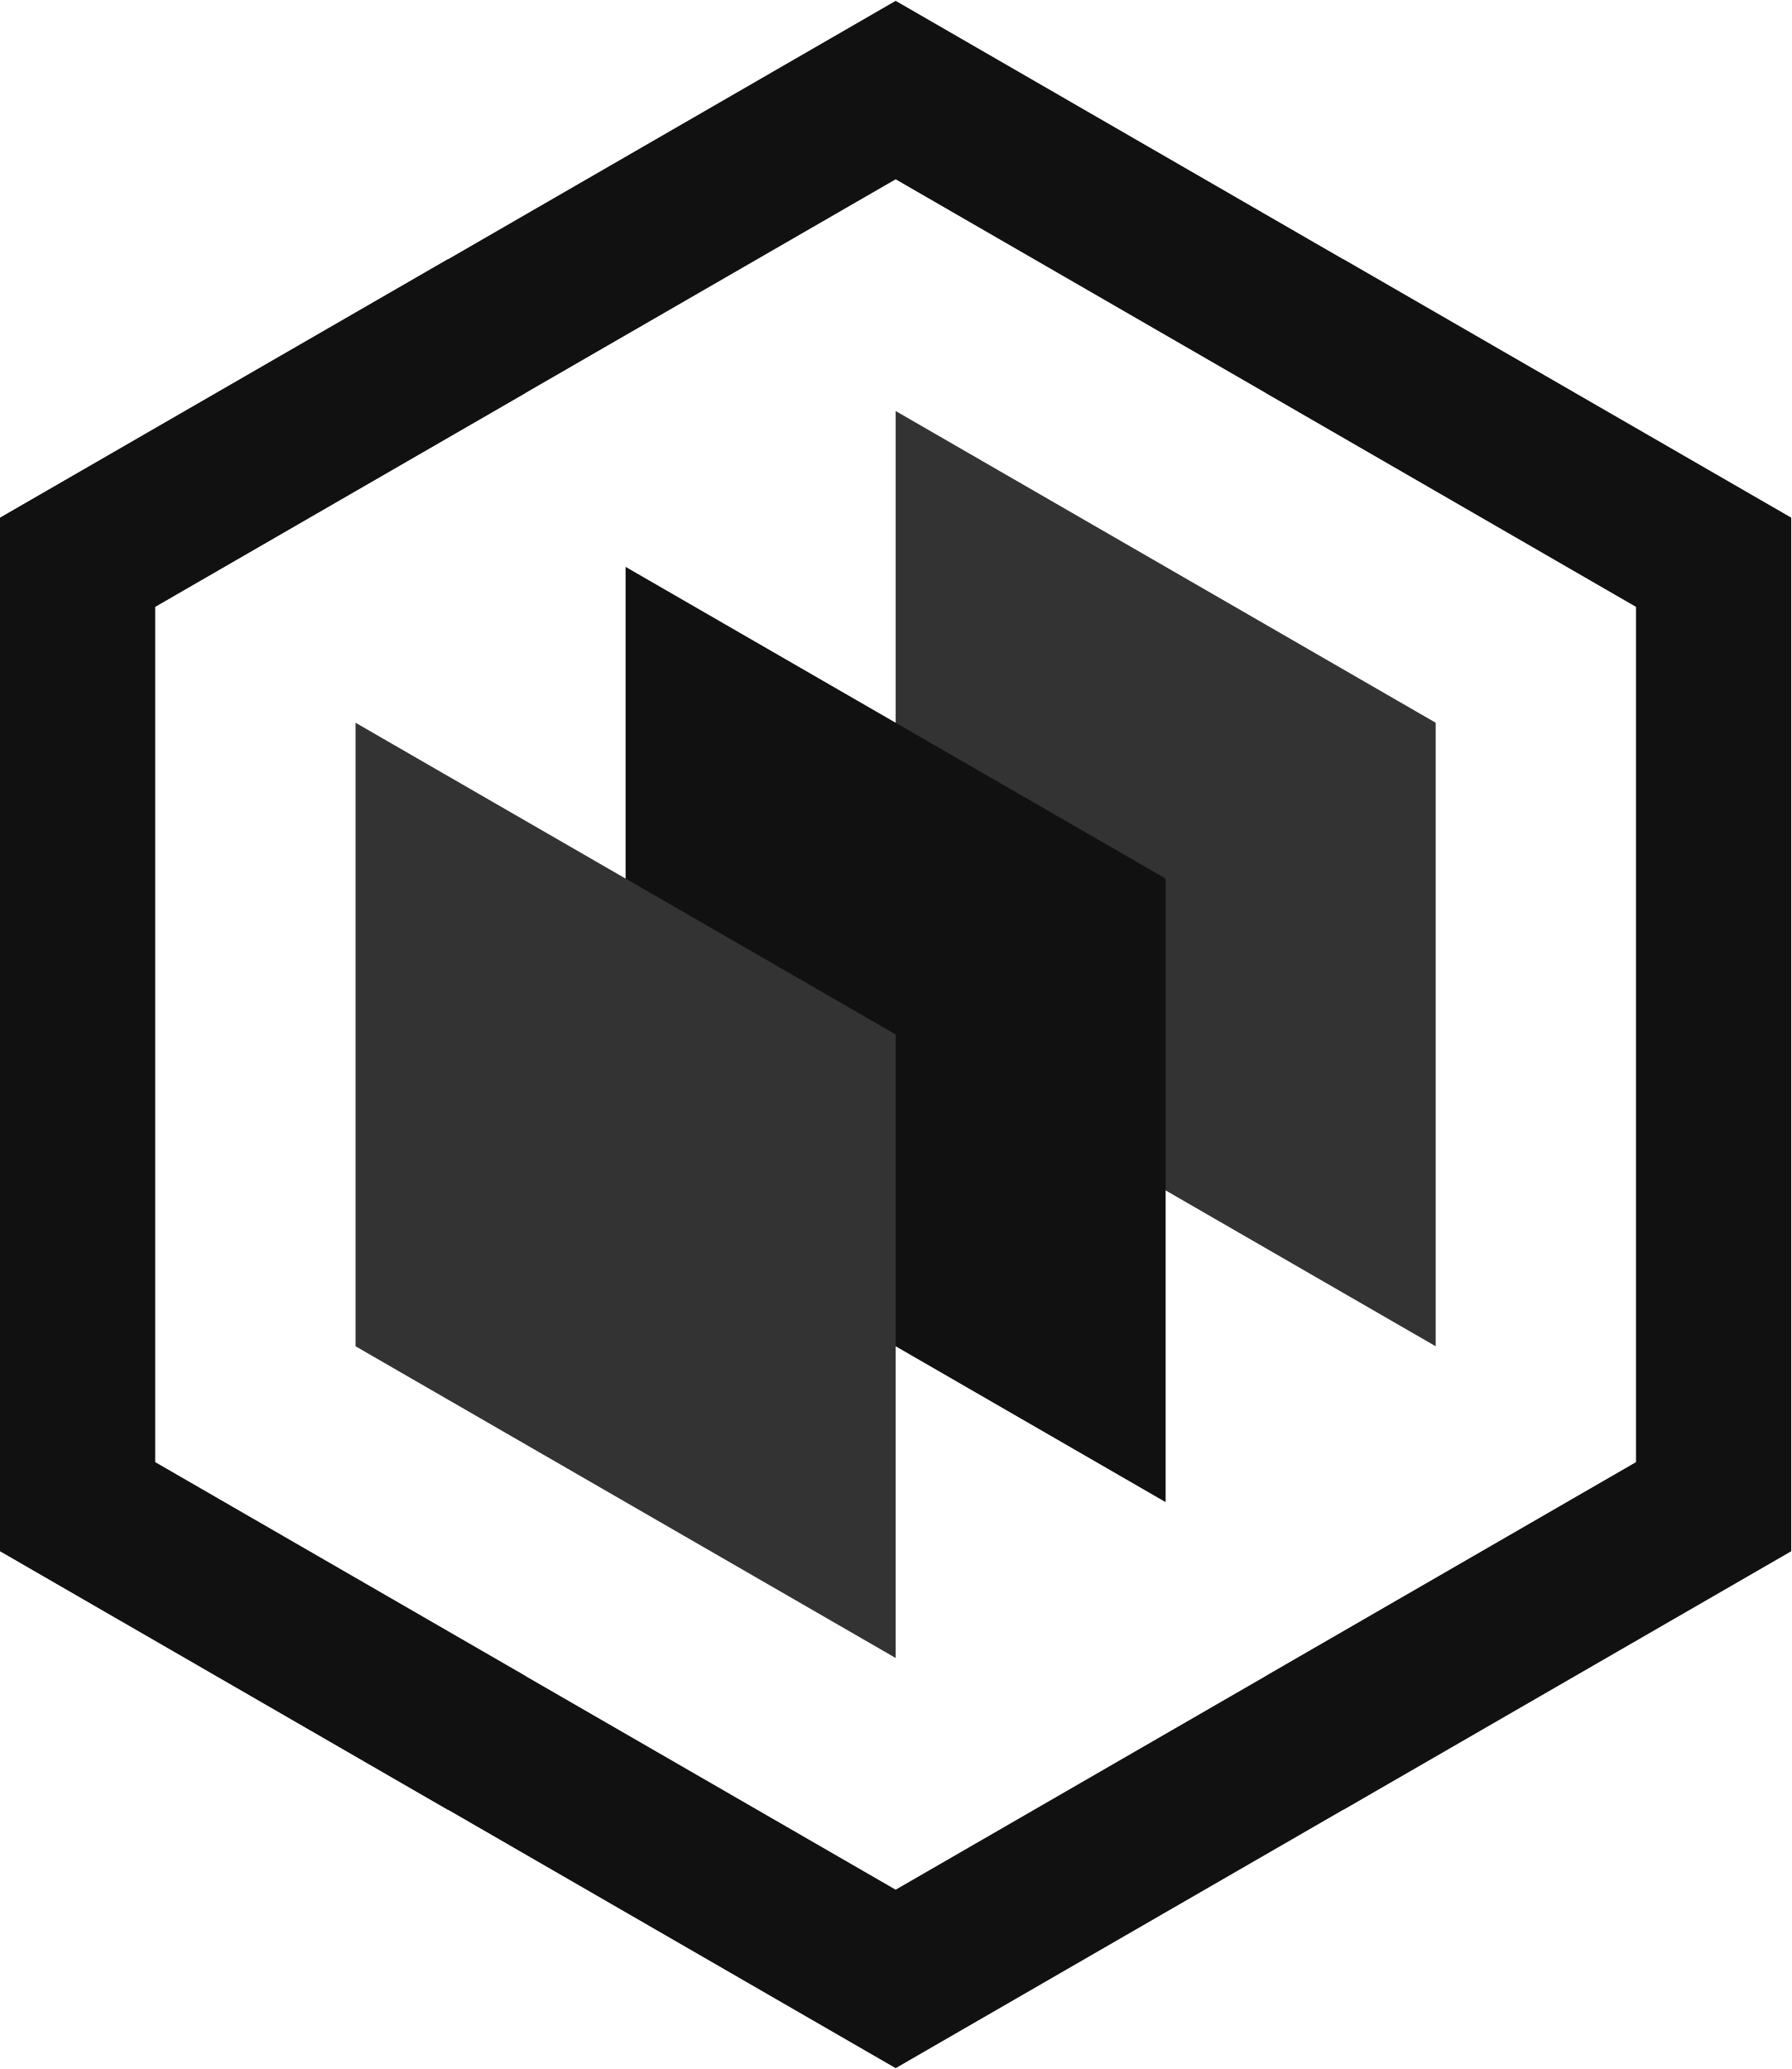
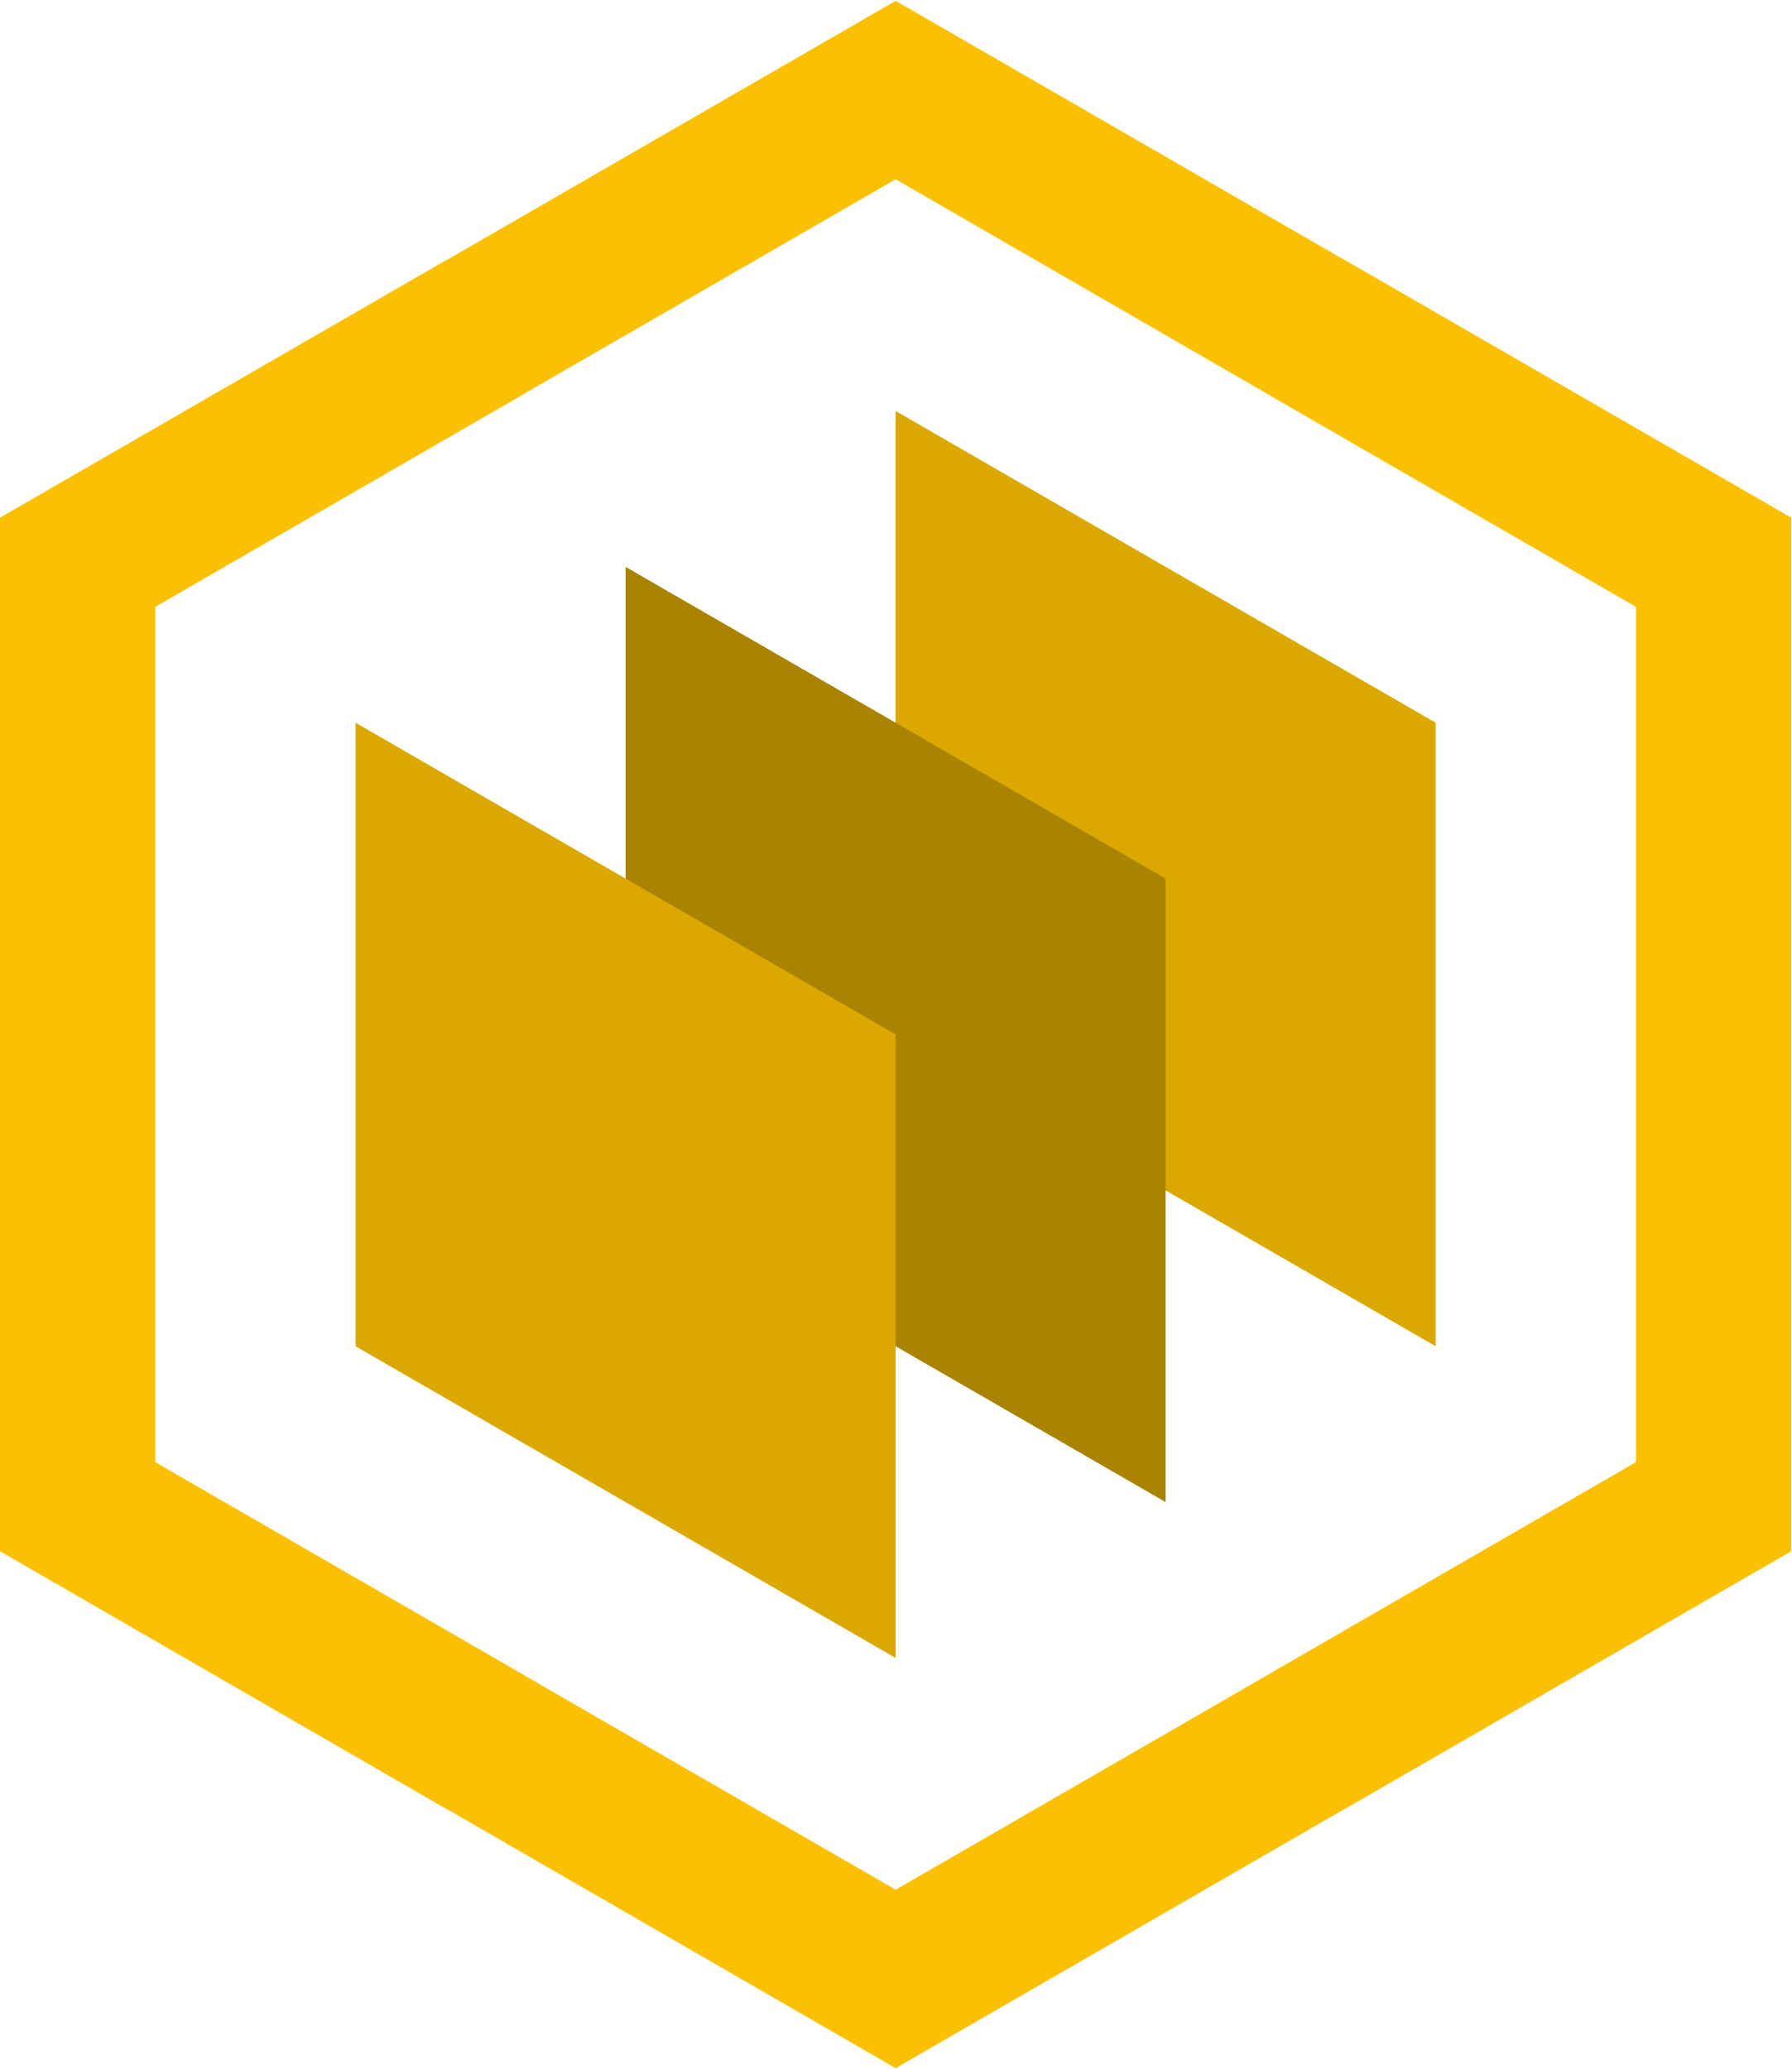
<svg xmlns="http://www.w3.org/2000/svg" width="277" height="320" viewBox="0 0 190.29 219.65" shape-rendering="geometricPrecision" text-rendering="geometricPrecision" image-rendering="optimizeQuality" fill-rule="evenodd" clip-rule="evenodd">
-   <path d="M99.24 2.36l43.45 25.09h.03l47.57 27.46v109.82l-47.57 27.47h-.03l-47.54 27.45-47.54-27.45h-.04L0 164.73V54.91l47.57-27.46h.04L95.15 0l4.09 2.36zm35.24 39.31L95.15 18.96 55.81 41.67l.01.01-39.33 22.71v90.87l39.33 22.71-.01.01 39.34 22.71 39.33-22.71v-.01l39.32-22.71V64.39l-39.32-22.71v-.01z" fill="#111" fill-rule="nonzero" />
-   <path fill="#333" d="M152.52 142.95V76.7L95.15 43.58v66.24l28.68 16.57z" />
-   <path fill="#111" d="M123.83 159.51V93.26L66.46 60.14v66.25l28.69 16.56z" />
-   <path fill="#333" d="M95.15 176.07v-66.25L37.77 76.7v66.25l28.69 16.56z" />
+   <path d="M99.24 2.36l43.45 25.09h.03l47.57 27.46v109.82l-47.57 27.47h-.03l-47.54 27.45-47.54-27.45h-.04L0 164.73V54.91l47.57-27.46h.04L95.15 0l4.09 2.36zm35.24 39.31L95.15 18.96 55.81 41.67l.01.01-39.33 22.71v90.87l39.33 22.71-.01.01 39.34 22.71 39.33-22.71v-.01l39.32-22.71V64.39l-39.32-22.71v-.01z" fill="#fbc101" fill-rule="nonzero" />
+   <path fill="#dba800" d="M152.52 142.95V76.7L95.15 43.58v66.24l28.68 16.57z" />
+   <path fill="#aa8301" d="M123.83 159.51V93.26L66.46 60.14v66.25l28.69 16.56z" />
+   <path fill="#dba800" d="M95.15 176.07v-66.25L37.77 76.7v66.25l28.69 16.56z" />
</svg>
